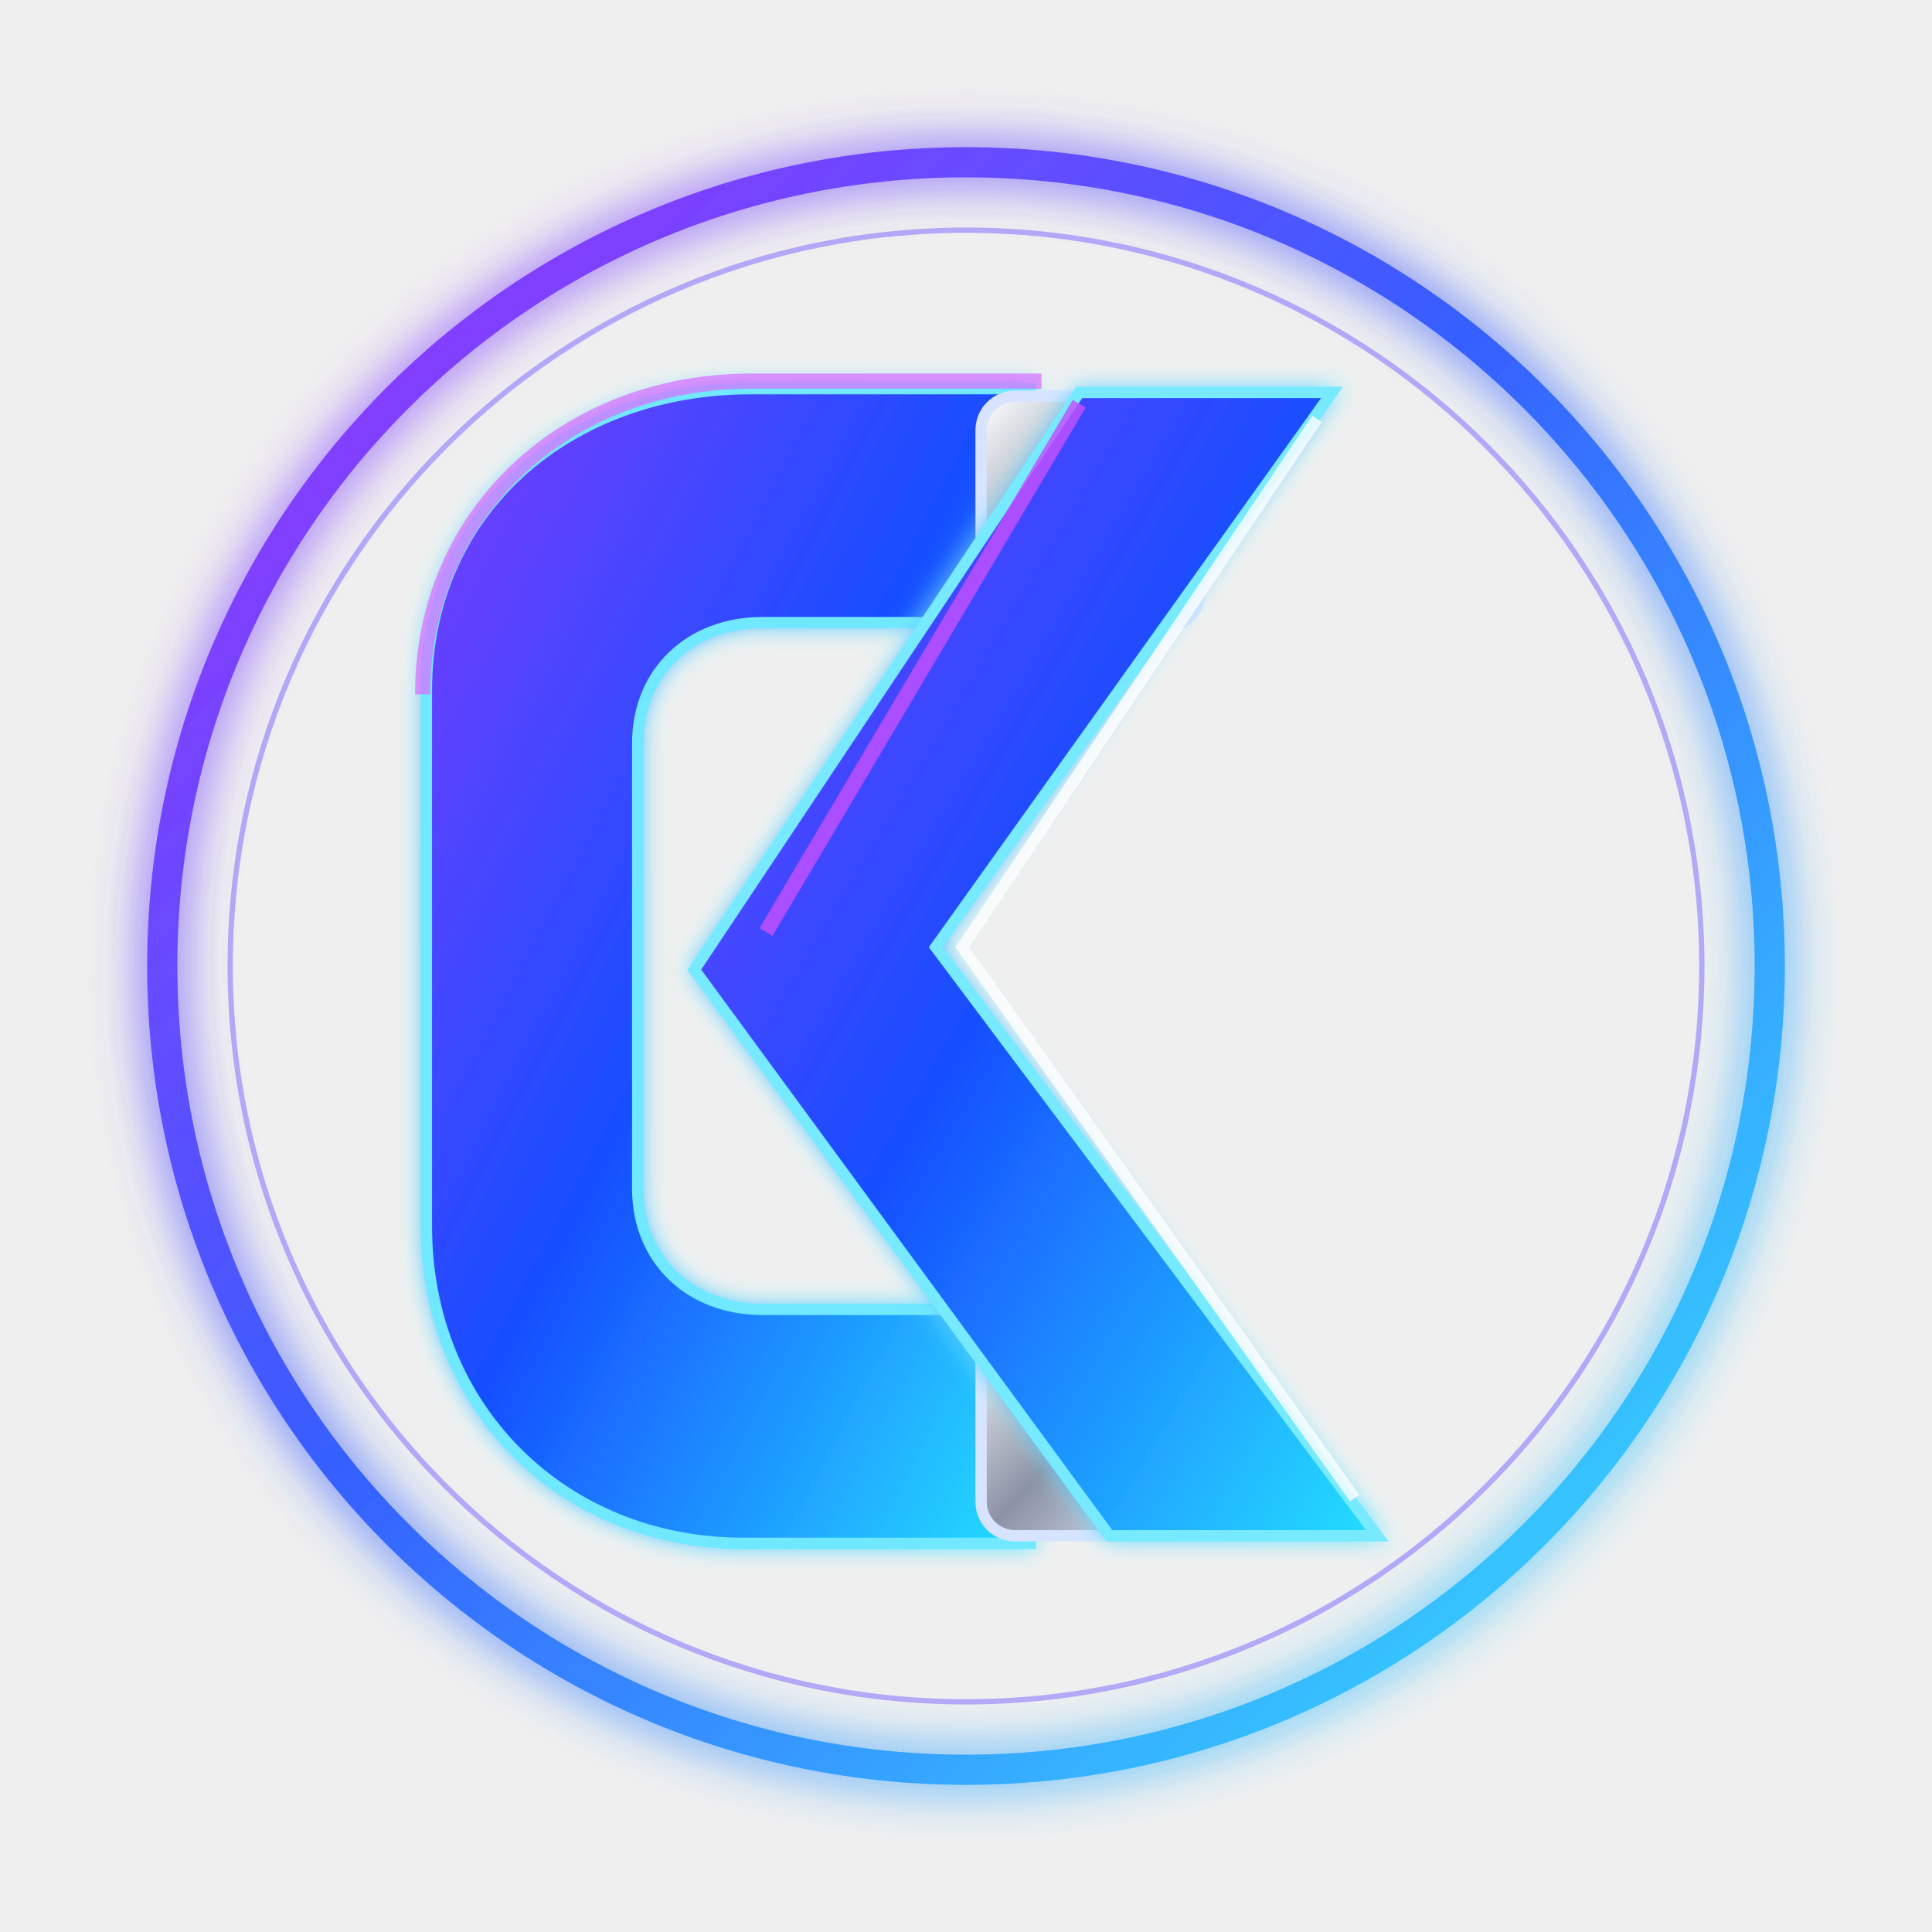
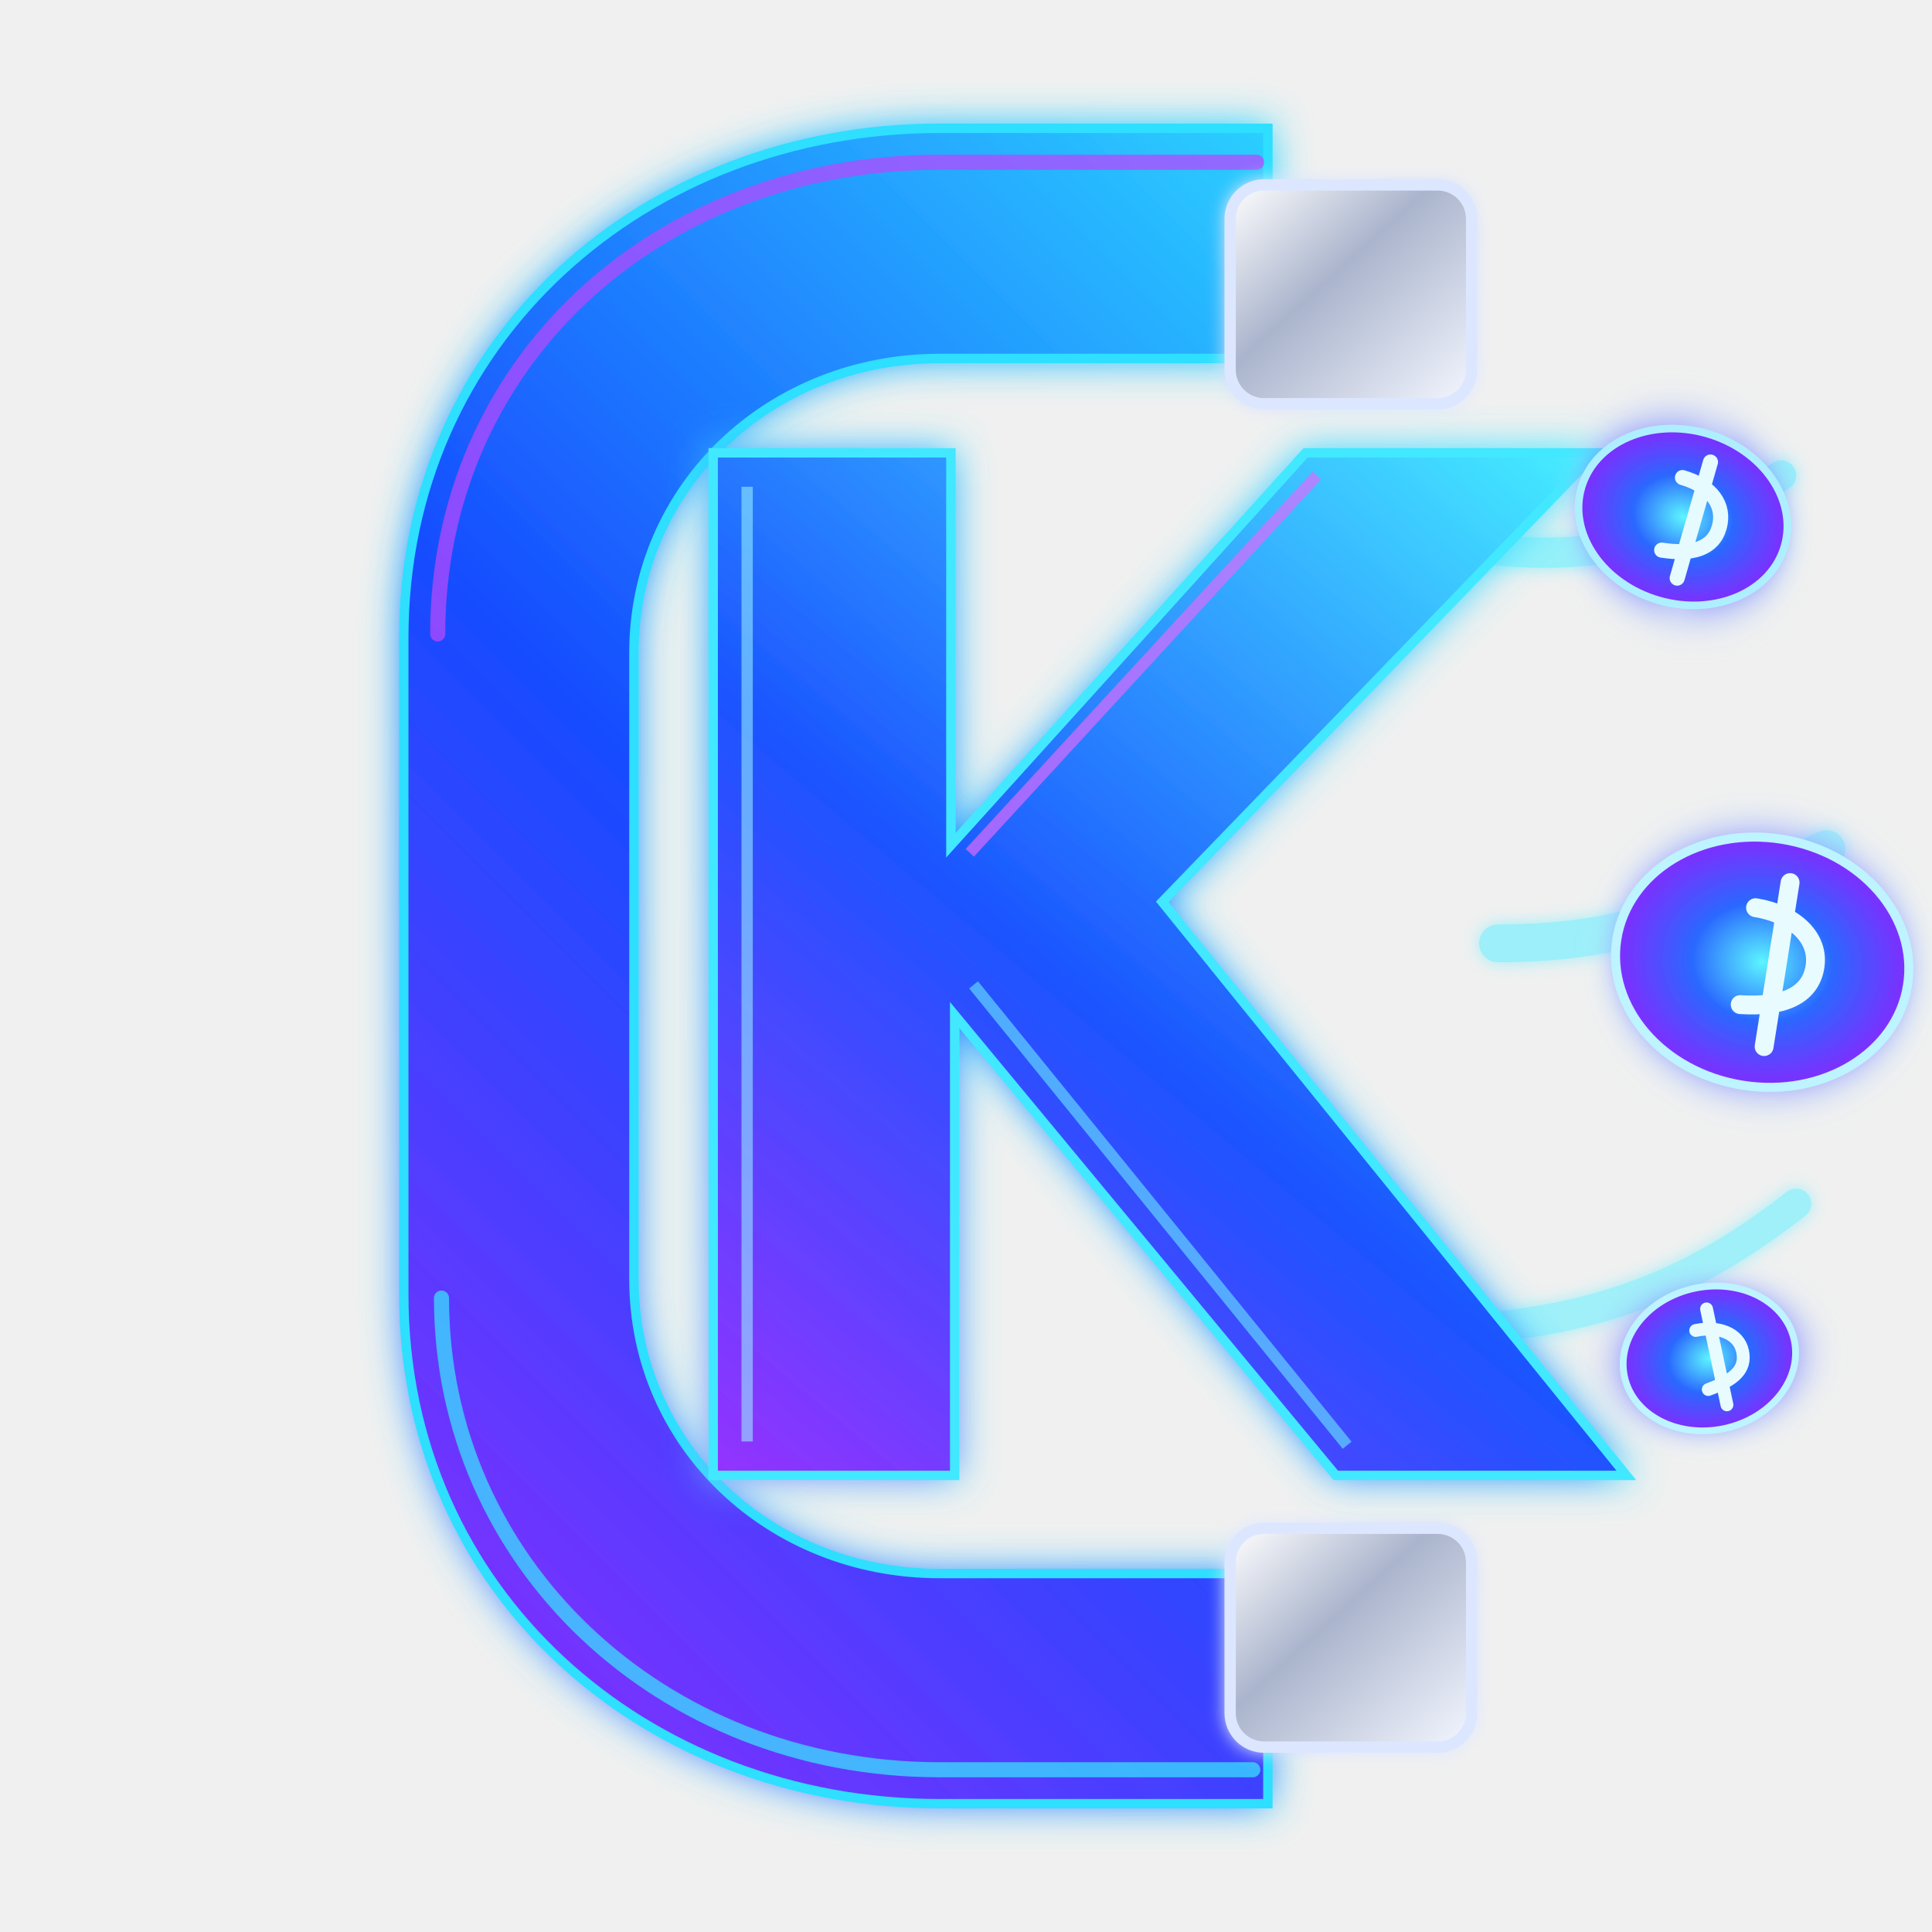
- <svg xmlns="http://www.w3.org/2000/svg" viewBox="0 0 512 512" role="img" aria-labelledby="title desc">
+ <svg xmlns="http://www.w3.org/2000/svg" viewBox="0 0 512 512" fill="none">
  <defs>
-     <linearGradient id="ring" x1="0" y1="0" x2="1" y2="1">
-       <stop offset="0" stop-color="#a02cff" />
-       <stop offset=".46" stop-color="#315cff" />
-       <stop offset="1" stop-color="#30e5ff" />
+     <linearGradient id="mag" x1="70" y1="430" x2="430" y2="70" gradientUnits="userSpaceOnUse">
+       <stop stop-color="#8E2CFF" />
+       <stop offset=".45" stop-color="#174CFF" />
+       <stop offset="1" stop-color="#2FE6FF" />
+     </linearGradient>
+     <linearGradient id="k" x1="175" y1="390" x2="410" y2="110" gradientUnits="userSpaceOnUse">
+       <stop stop-color="#9A31FF" />
+       <stop offset=".46" stop-color="#1C54FF" />
+       <stop offset="1" stop-color="#46EEFF" />
    </linearGradient>
    <linearGradient id="metal" x1="0" y1="0" x2="1" y2="1">
-       <stop offset="0" stop-color="#7c3cff" />
-       <stop offset=".48" stop-color="#174eff" />
-       <stop offset="1" stop-color="#25dfff" />
+       <stop stop-color="#FFFFFF" />
+       <stop offset=".42" stop-color="#AAB4CC" />
+       <stop offset="1" stop-color="#F4F7FF" />
    </linearGradient>
-     <linearGradient id="silver" x1="0" y1="0" x2="1" y2="1">
-       <stop offset="0" stop-color="#fff" />
-       <stop offset=".5" stop-color="#8c93a6" />
-       <stop offset="1" stop-color="#e7ebff" />
-     </linearGradient>
+     <radialGradient id="coin">
+       <stop stop-color="#5CF5FF" />
+       <stop offset=".48" stop-color="#2A68FF" />
+       <stop offset="1" stop-color="#812CFF" />
+     </radialGradient>
    <filter id="glow" x="-60%" y="-60%" width="220%" height="220%">
-       <feGaussianBlur stdDeviation="7" result="blur" />
+       <feGaussianBlur stdDeviation="5" result="b" />
      <feMerge>
-         <feMergeNode in="blur" />
+         <feMergeNode in="b" />
        <feMergeNode in="SourceGraphic" />
      </feMerge>
    </filter>
    <filter id="soft" x="-40%" y="-40%" width="180%" height="180%">
-       <feGaussianBlur stdDeviation="3" result="b" />
+       <feGaussianBlur stdDeviation="2.2" result="b" />
      <feMerge>
        <feMergeNode in="b" />
        <feMergeNode in="SourceGraphic" />
      </feMerge>
    </filter>
  </defs>
-   <circle cx="256" cy="256" r="213" fill="none" stroke="url(#ring)" stroke-width="8" opacity=".98" filter="url(#glow)" />
-   <circle cx="256" cy="256" r="195" fill="none" stroke="#6b54ff" stroke-width="1.4" opacity=".45" />
-   <path d="M113 183 C113 135 151 103 199 103 H273 V165 H202 C183 165 169 178 169 197 V315 C169 334 183 347 202 347 H273 V409 H197 C149 409 113 373 113 325 Z" fill="url(#metal)" stroke="#6fe8ff" stroke-width="3" filter="url(#soft)" />
-   <path d="M112 184 C112 136 150 101 199 101 H276" fill="none" stroke="#da6cff" stroke-width="4" opacity=".7" />
-   <rect x="260" y="105" width="58" height="61" rx="9" fill="url(#silver)" stroke="#d8e4ff" stroke-width="3" />
-   <rect x="260" y="346" width="58" height="61" rx="9" fill="url(#silver)" stroke="#d8e4ff" stroke-width="3" />
-   <path d="M286 104 H353 L248 251 L365 407 H294 L184 257 Z" fill="url(#metal)" stroke="#77eaff" stroke-width="3" filter="url(#soft)" />
-   <path d="M349 111 L255 251 L359 397" fill="none" stroke="#fff" stroke-width="3" opacity=".78" />
-   <path d="M286 107 L203 247" fill="none" stroke="#c24fff" stroke-width="4" opacity=".82" />
+   <g opacity=".58" filter="url(#soft)" stroke-linecap="round">
+     <path d="M390 145C424 150 449 142 472 126" stroke="#57EFFF" stroke-width="8" />
+     <path d="M397 250C435 250 454 239 484 225" stroke="#60EDFF" stroke-width="10" />
+     <path d="M392 352C429 349 453 337 476 319" stroke="#65EFFF" stroke-width="8" />
+   </g>
+   <path d="M107 169C107 90 171 34 249 34H336V95H249C204 95 168 129 168 173V339C168 383 204 417 249 417H336V478H249C171 478 107 422 107 343V169Z" fill="url(#mag)" stroke="#2DDFFF" stroke-width="2.5" filter="url(#glow)" />
+   <path d="M116 168C116 97 173 43 249 43H333" stroke="#B349FF" stroke-width="4" opacity=".75" stroke-linecap="round" />
+   <path d="M117 344C117 414 175 469 249 469H332" stroke="#37E9FF" stroke-width="4" opacity=".7" stroke-linecap="round" />
+   <g filter="url(#soft)">
+     <rect x="326" y="49" width="64" height="58" rx="9" fill="url(#metal)" stroke="#DCE7FF" stroke-width="3" />
+     <rect x="326" y="405" width="64" height="58" rx="9" fill="url(#metal)" stroke="#DCE7FF" stroke-width="3" />
+   </g>
+   <path d="M189 120H252V224L346 120H423L308 239L431 391H354L253 269V391H189V120Z" fill="url(#k)" stroke="#42E8FF" stroke-width="2.5" filter="url(#glow)" />
+   <path d="M198 129V382" stroke="#9AF7FF" stroke-width="3" opacity=".55" />
+   <path d="M257 226L349 126" stroke="#DB6BFF" stroke-width="3" opacity=".7" />
+   <path d="M258 261L357 383" stroke="#6BEFFF" stroke-width="3" opacity=".58" />
+   <g transform="translate(446 137) rotate(16)" filter="url(#glow)">
+     <ellipse rx="28" ry="23" fill="url(#coin)" stroke="#AEEFFF" stroke-width="2" />
+     <path d="M-3-10c8 0 13 4 13 10s-5 9-13 10M3-16V16" stroke="#E5FBFF" stroke-width="4" stroke-linecap="round" />
+   </g>
+   <g transform="translate(467 255) rotate(9)" filter="url(#glow)">
+     <ellipse rx="39" ry="33" fill="url(#coin)" stroke="#BDF4FF" stroke-width="2.4" />
+     <path d="M-4-14c10 0 18 5 18 13S7 11-4 12M4-22V22" stroke="#E8FCFF" stroke-width="5" stroke-linecap="round" />
+   </g>
+   <g transform="translate(453 360) rotate(-12)" filter="url(#glow)">
+     <ellipse rx="23" ry="19" fill="url(#coin)" stroke="#BDF4FF" stroke-width="1.8" />
+     <path d="M-2-8c6 0 11 3 11 8s-4 7-11 8M2-13V13" stroke="#E8FCFF" stroke-width="3.4" stroke-linecap="round" />
+   </g>
</svg>
